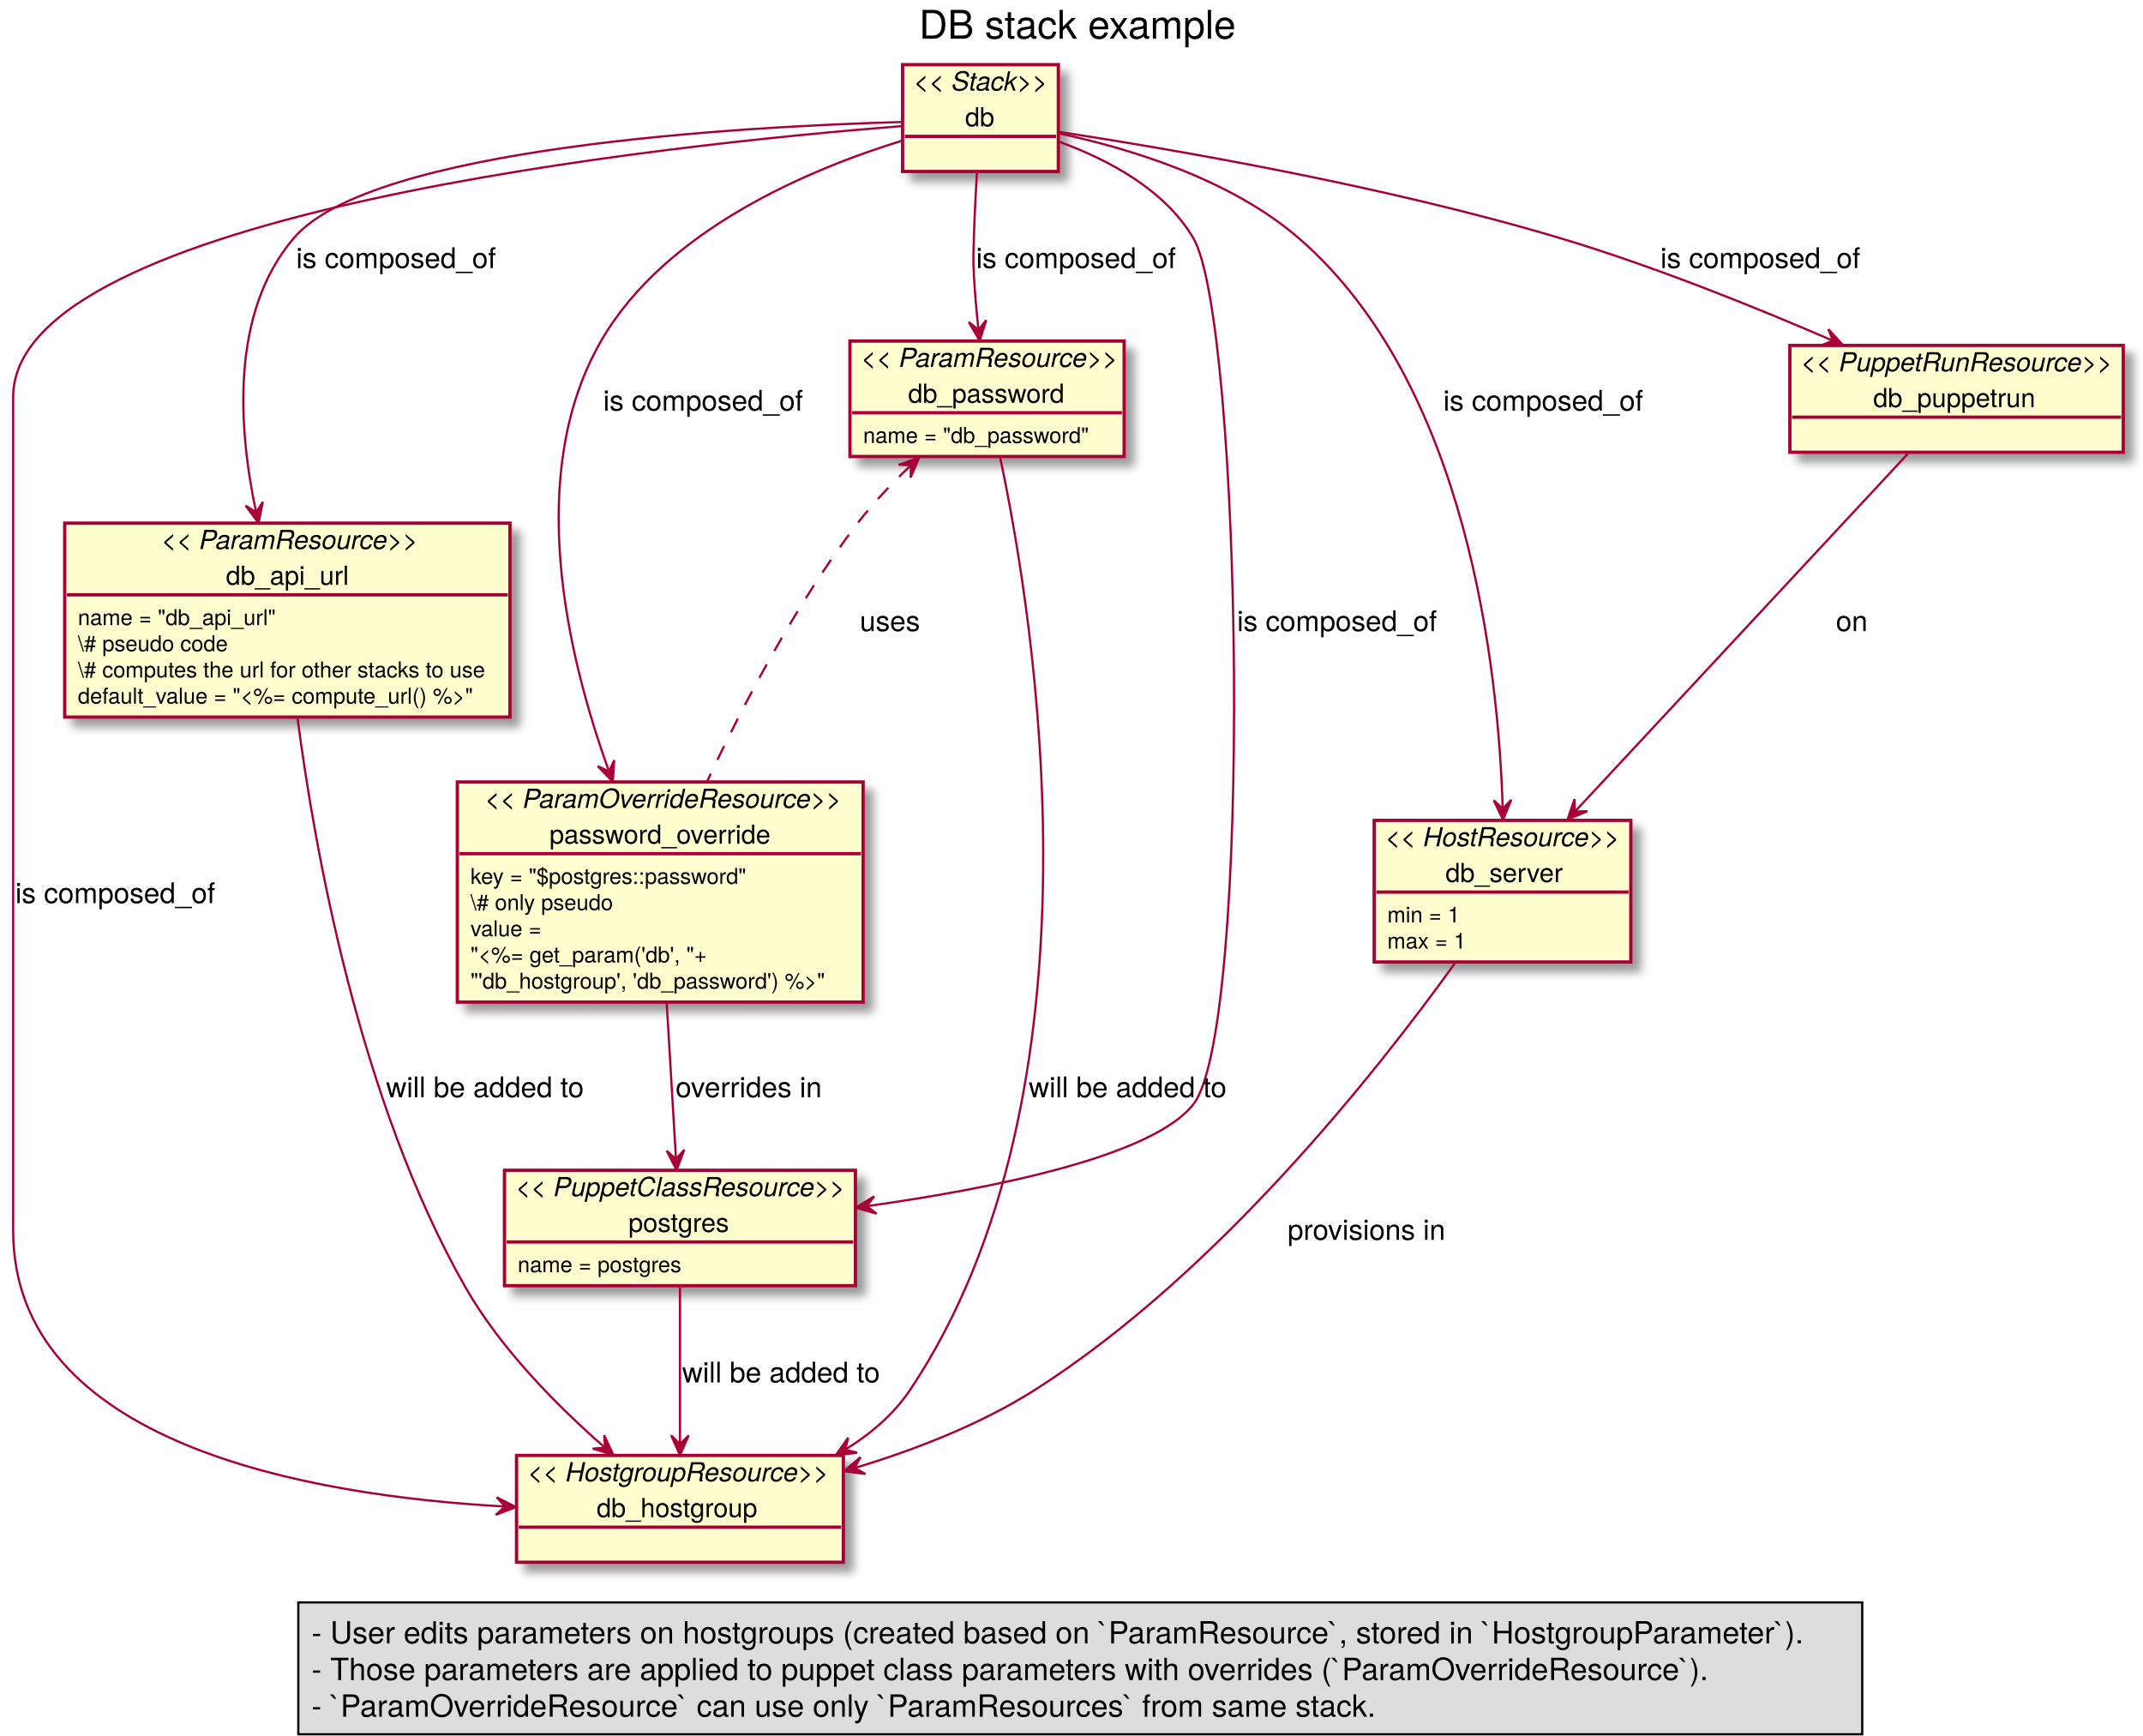
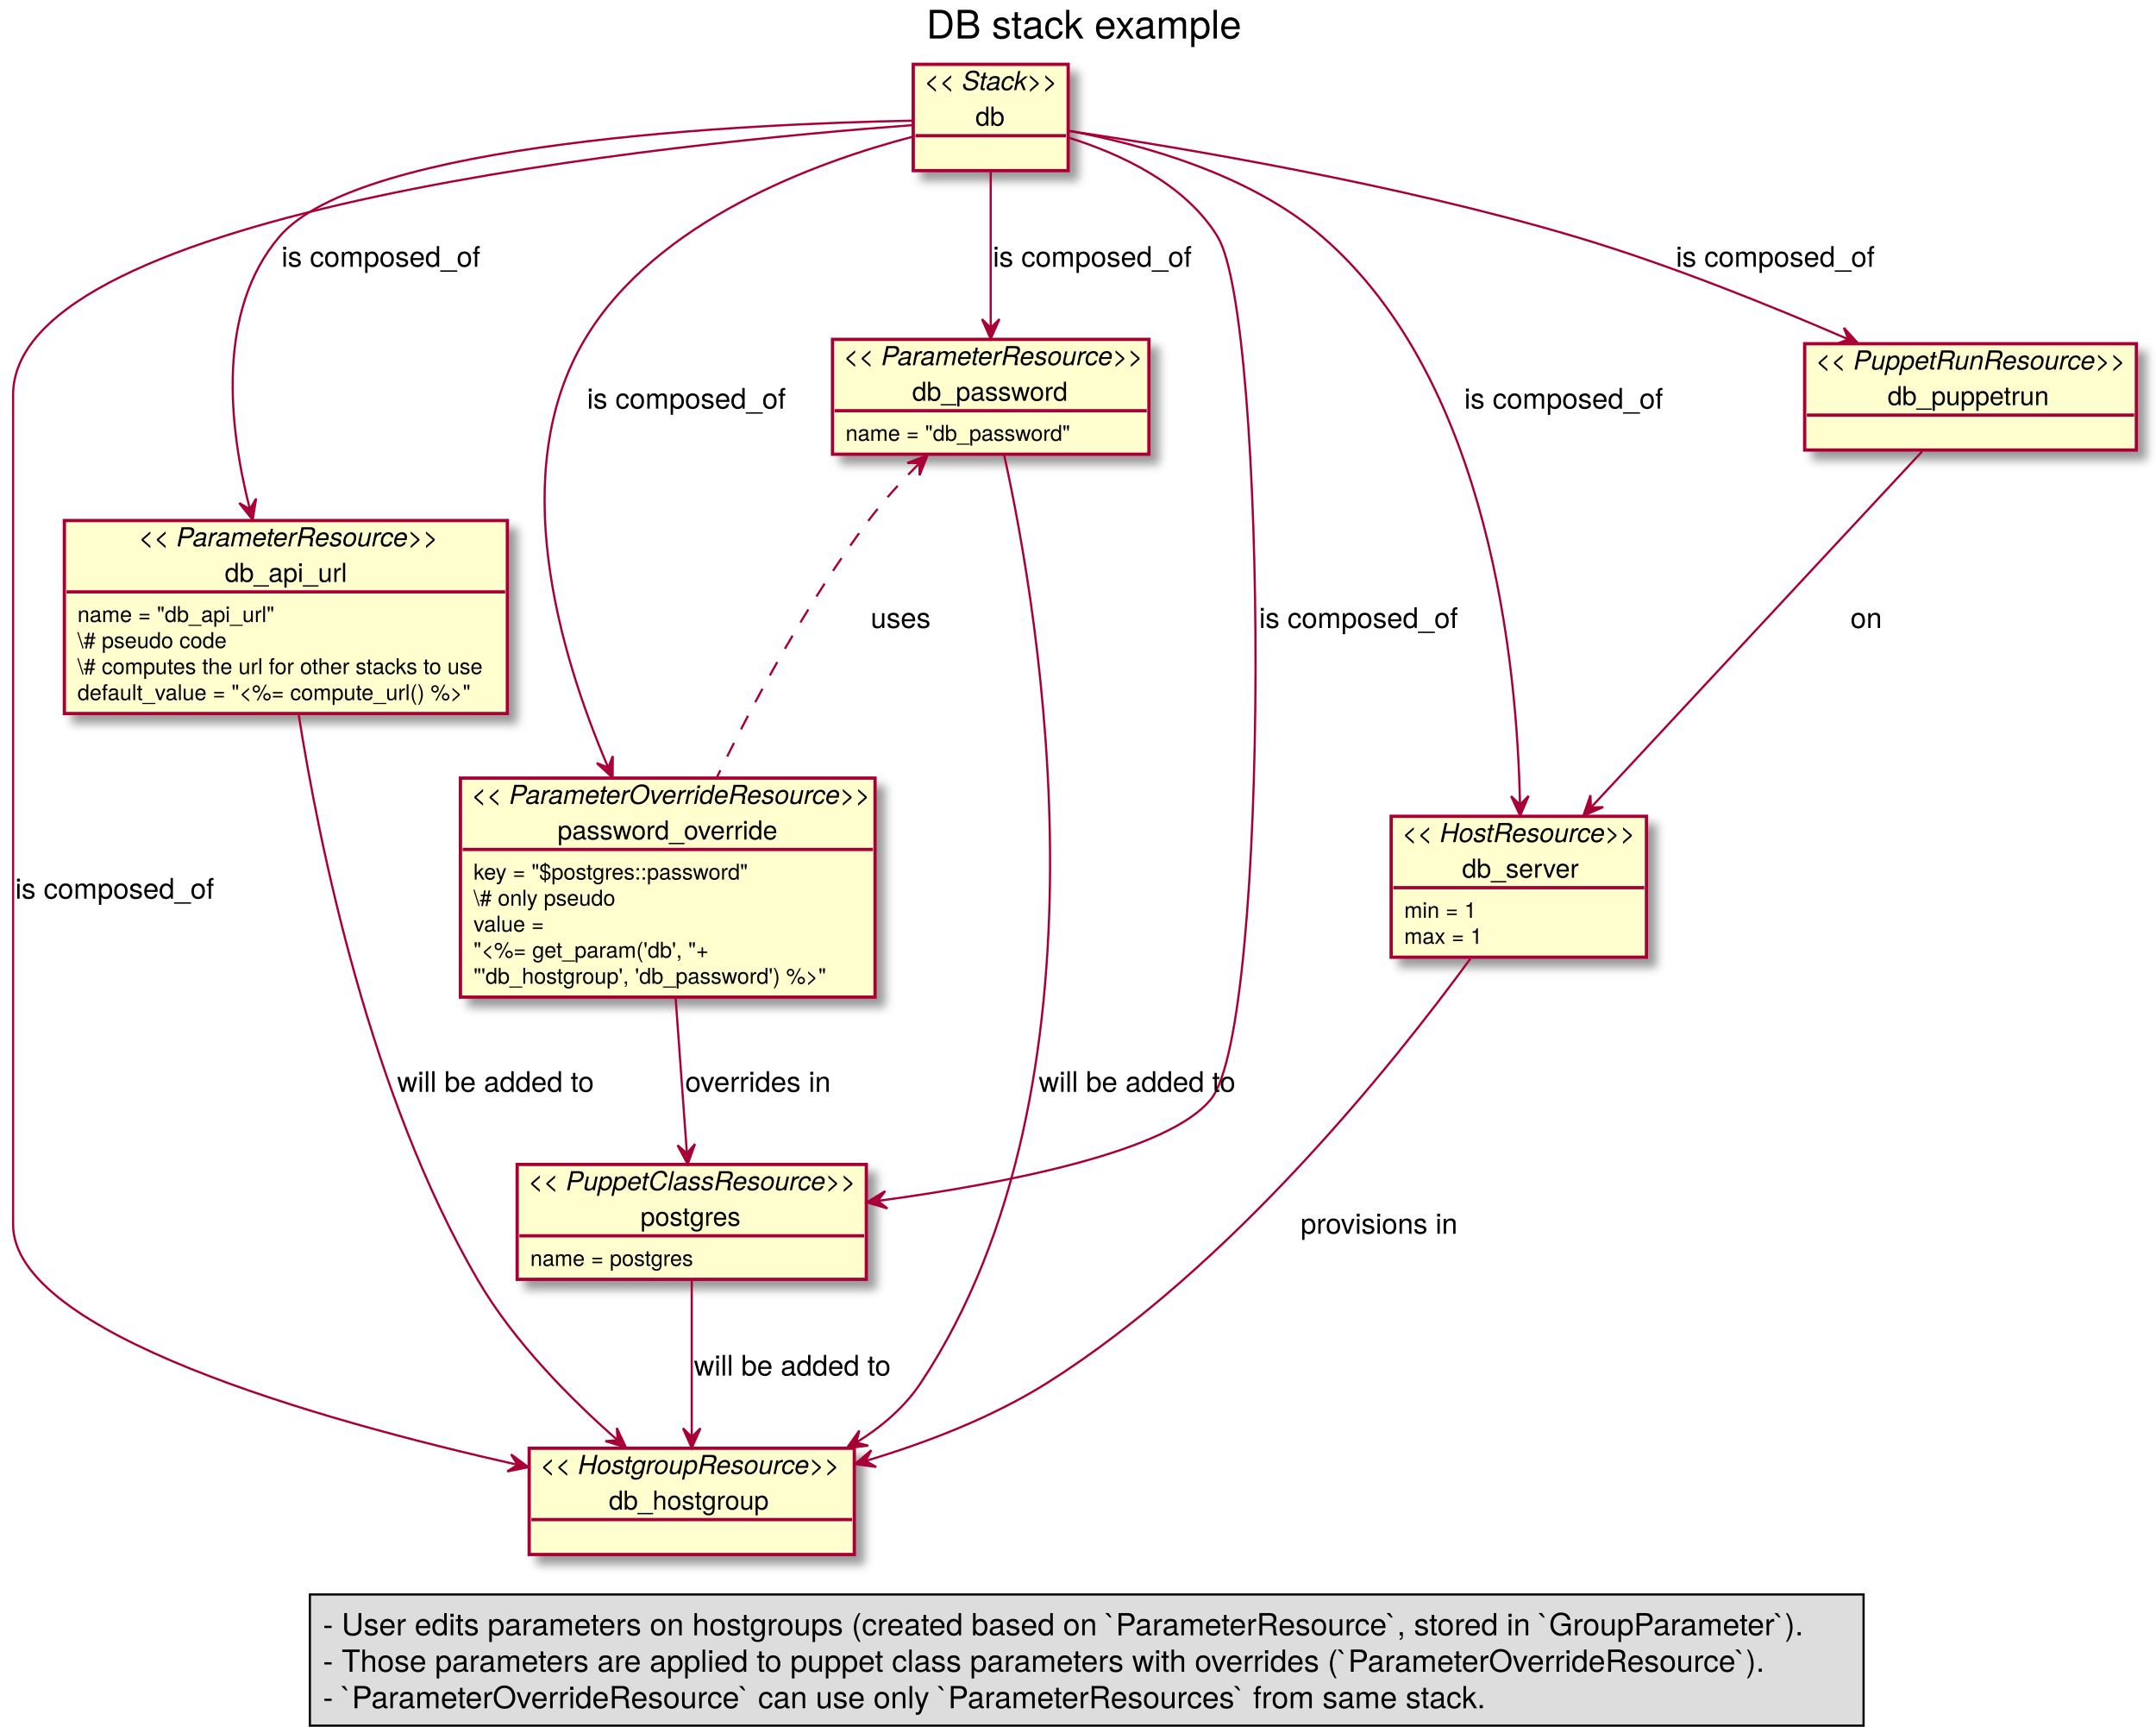
- <svg xmlns="http://www.w3.org/2000/svg" height="791pt" style="width:977px;height:791px;" version="1.1" viewBox="0 0 977 791" width="977pt">
+ <svg xmlns="http://www.w3.org/2000/svg" height="791pt" style="width:988px;height:791px;" version="1.1" viewBox="0 0 988 791" width="988pt">
  <defs>
    <filter height="300%" id="f1" width="300%" x="-1" y="-1">
      <feGaussianBlur result="blurOut" stdDeviation="2.0" />
      <feColorMatrix in="blurOut" result="blurOut2" type="matrix" values="0 0 0 0 0 0 0 0 0 0 0 0 0 0 0 0 0 0 .4 0" />
      <feOffset dx="4.0" dy="4.0" in="blurOut2" result="blurOut3" />
      <feBlend in="SourceGraphic" in2="blurOut3" mode="normal" />
    </filter>
  </defs>
  <g>
-     <text fill="#000000" font-family="Helvetica Neue" font-size="18" lengthAdjust="spacingAndGlyphs" textLength="148" x="419" y="17.64">DB stack example</text>
-     <rect fill="#FEFECE" filter="url(#f1)" height="48.692" style="stroke: #A80036; stroke-width: 1.5;" width="71" x="411.5" y="29.474" />
-     <text fill="#000000" font-family="Helvetica Neue" font-size="12" font-style="italic" lengthAdjust="spacingAndGlyphs" textLength="61" x="416.5" y="41.294">&lt;&lt; Stack&gt;&gt;</text>
-     <text fill="#000000" font-family="Helvetica Neue" font-size="12" lengthAdjust="spacingAndGlyphs" textLength="14" x="440" y="57.61">db</text>
-     <line style="stroke: #A80036; stroke-width: 1.5;" x1="412.5" x2="481.5" y1="62.166" y2="62.166" />
-     <rect fill="#FEFECE" filter="url(#f1)" height="48.692" style="stroke: #A80036; stroke-width: 1.5;" width="149" x="235.5" y="663.474" />
-     <text fill="#000000" font-family="Helvetica Neue" font-size="12" font-style="italic" lengthAdjust="spacingAndGlyphs" textLength="139" x="240.5" y="675.294">&lt;&lt; HostgroupResource&gt;&gt;</text>
-     <text fill="#000000" font-family="Helvetica Neue" font-size="12" lengthAdjust="spacingAndGlyphs" textLength="76" x="272" y="691.61">db_hostgroup</text>
-     <line style="stroke: #A80036; stroke-width: 1.5;" x1="236.5" x2="383.5" y1="696.166" y2="696.166" />
+     <text fill="#000000" font-family="Helvetica Neue" font-size="18" lengthAdjust="spacingAndGlyphs" textLength="148" x="424.5" y="17.64">DB stack example</text>
+     <rect fill="#FEFECE" filter="url(#f1)" height="48.692" style="stroke: #A80036; stroke-width: 1.5;" width="71" x="418.5" y="29.474" />
+     <text fill="#000000" font-family="Helvetica Neue" font-size="12" font-style="italic" lengthAdjust="spacingAndGlyphs" textLength="61" x="423.5" y="41.294">&lt;&lt; Stack&gt;&gt;</text>
+     <text fill="#000000" font-family="Helvetica Neue" font-size="12" lengthAdjust="spacingAndGlyphs" textLength="14" x="447" y="57.61">db</text>
+     <line style="stroke: #A80036; stroke-width: 1.5;" x1="419.5" x2="488.5" y1="62.166" y2="62.166" />
+     <rect fill="#FEFECE" filter="url(#f1)" height="48.692" style="stroke: #A80036; stroke-width: 1.5;" width="149" x="242.5" y="663.474" />
+     <text fill="#000000" font-family="Helvetica Neue" font-size="12" font-style="italic" lengthAdjust="spacingAndGlyphs" textLength="139" x="247.5" y="675.294">&lt;&lt; HostgroupResource&gt;&gt;</text>
+     <text fill="#000000" font-family="Helvetica Neue" font-size="12" lengthAdjust="spacingAndGlyphs" textLength="76" x="279" y="691.61">db_hostgroup</text>
+     <line style="stroke: #A80036; stroke-width: 1.5;" x1="243.5" x2="390.5" y1="696.166" y2="696.166" />
    <rect fill="#FEFECE" filter="url(#f1)" height="88.412" style="stroke: #A80036; stroke-width: 1.5;" width="203" x="29.5" y="238.474" />
-     <text fill="#000000" font-family="Helvetica Neue" font-size="12" font-style="italic" lengthAdjust="spacingAndGlyphs" textLength="115" x="73.5" y="250.294">&lt;&lt; ParamResource&gt;&gt;</text>
+     <text fill="#000000" font-family="Helvetica Neue" font-size="12" font-style="italic" lengthAdjust="spacingAndGlyphs" textLength="135" x="63.5" y="250.294">&lt;&lt; ParameterResource&gt;&gt;</text>
    <text fill="#000000" font-family="Helvetica Neue" font-size="12" lengthAdjust="spacingAndGlyphs" textLength="56" x="103" y="266.61">db_api_url</text>
    <line style="stroke: #A80036; stroke-width: 1.5;" x1="30.5" x2="231.5" y1="271.166" y2="271.166" />
    <text fill="#000000" font-family="Helvetica Neue" font-size="10" lengthAdjust="spacingAndGlyphs" textLength="91" x="35.5" y="284.966">name = "db_api_url"</text>
    <text fill="#000000" font-family="Helvetica Neue" font-size="10" lengthAdjust="spacingAndGlyphs" textLength="71" x="35.5" y="296.896">\# pseudo code</text>
    <text fill="#000000" font-family="Helvetica Neue" font-size="10" lengthAdjust="spacingAndGlyphs" textLength="191" x="35.5" y="308.826">\# computes the url for other stacks to use</text>
    <text fill="#000000" font-family="Helvetica Neue" font-size="10" lengthAdjust="spacingAndGlyphs" textLength="184" x="35.5" y="320.756">default_value = "&lt;%= compute_url() %&gt;"</text>
-     <rect fill="#FEFECE" filter="url(#f1)" height="52.622" style="stroke: #A80036; stroke-width: 1.5;" width="125" x="387.5" y="155.474" />
-     <text fill="#000000" font-family="Helvetica Neue" font-size="12" font-style="italic" lengthAdjust="spacingAndGlyphs" textLength="115" x="392.5" y="167.294">&lt;&lt; ParamResource&gt;&gt;</text>
-     <text fill="#000000" font-family="Helvetica Neue" font-size="12" lengthAdjust="spacingAndGlyphs" textLength="72" x="414" y="183.61">db_password</text>
-     <line style="stroke: #A80036; stroke-width: 1.5;" x1="388.5" x2="511.5" y1="188.166" y2="188.166" />
-     <text fill="#000000" font-family="Helvetica Neue" font-size="10" lengthAdjust="spacingAndGlyphs" textLength="106" x="393.5" y="201.966">name = "db_password"</text>
-     <rect fill="#FEFECE" filter="url(#f1)" height="64.552" style="stroke: #A80036; stroke-width: 1.5;" width="117" x="626.5" y="373.974" />
-     <text fill="#000000" font-family="Helvetica Neue" font-size="12" font-style="italic" lengthAdjust="spacingAndGlyphs" textLength="107" x="631.5" y="385.794">&lt;&lt; HostResource&gt;&gt;</text>
-     <text fill="#000000" font-family="Helvetica Neue" font-size="12" lengthAdjust="spacingAndGlyphs" textLength="52" x="659" y="402.11">db_server</text>
-     <line style="stroke: #A80036; stroke-width: 1.5;" x1="627.5" x2="742.5" y1="406.666" y2="406.666" />
-     <text fill="#000000" font-family="Helvetica Neue" font-size="10" lengthAdjust="spacingAndGlyphs" textLength="35" x="632.5" y="420.466">min = 1</text>
-     <text fill="#000000" font-family="Helvetica Neue" font-size="10" lengthAdjust="spacingAndGlyphs" textLength="37" x="632.5" y="432.396">max = 1</text>
-     <rect fill="#FEFECE" filter="url(#f1)" height="52.622" style="stroke: #A80036; stroke-width: 1.5;" width="160" x="230" y="533.474" />
-     <text fill="#000000" font-family="Helvetica Neue" font-size="12" font-style="italic" lengthAdjust="spacingAndGlyphs" textLength="150" x="235" y="545.294">&lt;&lt; PuppetClassResource&gt;&gt;</text>
-     <text fill="#000000" font-family="Helvetica Neue" font-size="12" lengthAdjust="spacingAndGlyphs" textLength="47" x="286.5" y="561.61">postgres</text>
-     <line style="stroke: #A80036; stroke-width: 1.5;" x1="231" x2="389" y1="566.166" y2="566.166" />
-     <text fill="#000000" font-family="Helvetica Neue" font-size="10" lengthAdjust="spacingAndGlyphs" textLength="76" x="236" y="579.966">name = postgres</text>
-     <rect fill="#FEFECE" filter="url(#f1)" height="100.342" style="stroke: #A80036; stroke-width: 1.5;" width="185" x="208.5" y="356.474" />
-     <text fill="#000000" font-family="Helvetica Neue" font-size="12" font-style="italic" lengthAdjust="spacingAndGlyphs" textLength="160" x="221" y="368.294">&lt;&lt; ParamOverrideResource&gt;&gt;</text>
-     <text fill="#000000" font-family="Helvetica Neue" font-size="12" lengthAdjust="spacingAndGlyphs" textLength="101" x="250.5" y="384.61">password_override</text>
-     <line style="stroke: #A80036; stroke-width: 1.5;" x1="209.5" x2="392.5" y1="389.166" y2="389.166" />
-     <text fill="#000000" font-family="Helvetica Neue" font-size="10" lengthAdjust="spacingAndGlyphs" textLength="130" x="214.5" y="402.966">key = "$postgres::password"</text>
-     <text fill="#000000" font-family="Helvetica Neue" font-size="10" lengthAdjust="spacingAndGlyphs" textLength="68" x="214.5" y="414.896">\# only pseudo</text>
-     <text fill="#000000" font-family="Helvetica Neue" font-size="10" lengthAdjust="spacingAndGlyphs" textLength="32" x="214.5" y="426.826">value =</text>
-     <text fill="#000000" font-family="Helvetica Neue" font-size="10" lengthAdjust="spacingAndGlyphs" textLength="113" x="214.5" y="438.756">"&lt;%= get_param('db', "+</text>
-     <text fill="#000000" font-family="Helvetica Neue" font-size="10" lengthAdjust="spacingAndGlyphs" textLength="173" x="214.5" y="450.686">"'db_hostgroup', 'db_password') %&gt;"</text>
-     <rect fill="#FEFECE" filter="url(#f1)" height="48.692" style="stroke: #A80036; stroke-width: 1.5;" width="152" x="816" y="157.474" />
-     <text fill="#000000" font-family="Helvetica Neue" font-size="12" font-style="italic" lengthAdjust="spacingAndGlyphs" textLength="142" x="821" y="169.294">&lt;&lt; PuppetRunResource&gt;&gt;</text>
-     <text fill="#000000" font-family="Helvetica Neue" font-size="12" lengthAdjust="spacingAndGlyphs" textLength="76" x="854" y="185.61">db_puppetrun</text>
-     <line style="stroke: #A80036; stroke-width: 1.5;" x1="817" x2="967" y1="190.166" y2="190.166" />
-     <path d="M411.285,57.468 C306.298,65.771 6,96.869 6,180.974 C6,180.974 6,180.974 6,560.974 C6,658.118 140.113,681.802 230.184,686.754 " fill="none" style="stroke: #A80036; stroke-width: 1.0;" />
-     <polygon fill="#A80036" points="235.244,687.016,226.463,682.556,230.251,686.757,226.049,690.545,235.244,687.016" style="stroke: #A80036; stroke-width: 1.0;" />
+     <rect fill="#FEFECE" filter="url(#f1)" height="52.622" style="stroke: #A80036; stroke-width: 1.5;" width="145" x="381.5" y="155.474" />
+     <text fill="#000000" font-family="Helvetica Neue" font-size="12" font-style="italic" lengthAdjust="spacingAndGlyphs" textLength="135" x="386.5" y="167.294">&lt;&lt; ParameterResource&gt;&gt;</text>
+     <text fill="#000000" font-family="Helvetica Neue" font-size="12" lengthAdjust="spacingAndGlyphs" textLength="72" x="418" y="183.61">db_password</text>
+     <line style="stroke: #A80036; stroke-width: 1.5;" x1="382.5" x2="525.5" y1="188.166" y2="188.166" />
+     <text fill="#000000" font-family="Helvetica Neue" font-size="10" lengthAdjust="spacingAndGlyphs" textLength="106" x="387.5" y="201.966">name = "db_password"</text>
+     <rect fill="#FEFECE" filter="url(#f1)" height="64.552" style="stroke: #A80036; stroke-width: 1.5;" width="117" x="637.5" y="373.974" />
+     <text fill="#000000" font-family="Helvetica Neue" font-size="12" font-style="italic" lengthAdjust="spacingAndGlyphs" textLength="107" x="642.5" y="385.794">&lt;&lt; HostResource&gt;&gt;</text>
+     <text fill="#000000" font-family="Helvetica Neue" font-size="12" lengthAdjust="spacingAndGlyphs" textLength="52" x="670" y="402.11">db_server</text>
+     <line style="stroke: #A80036; stroke-width: 1.5;" x1="638.5" x2="753.5" y1="406.666" y2="406.666" />
+     <text fill="#000000" font-family="Helvetica Neue" font-size="10" lengthAdjust="spacingAndGlyphs" textLength="35" x="643.5" y="420.466">min = 1</text>
+     <text fill="#000000" font-family="Helvetica Neue" font-size="10" lengthAdjust="spacingAndGlyphs" textLength="37" x="643.5" y="432.396">max = 1</text>
+     <rect fill="#FEFECE" filter="url(#f1)" height="52.622" style="stroke: #A80036; stroke-width: 1.5;" width="160" x="237" y="533.474" />
+     <text fill="#000000" font-family="Helvetica Neue" font-size="12" font-style="italic" lengthAdjust="spacingAndGlyphs" textLength="150" x="242" y="545.294">&lt;&lt; PuppetClassResource&gt;&gt;</text>
+     <text fill="#000000" font-family="Helvetica Neue" font-size="12" lengthAdjust="spacingAndGlyphs" textLength="47" x="293.5" y="561.61">postgres</text>
+     <line style="stroke: #A80036; stroke-width: 1.5;" x1="238" x2="396" y1="566.166" y2="566.166" />
+     <text fill="#000000" font-family="Helvetica Neue" font-size="10" lengthAdjust="spacingAndGlyphs" textLength="76" x="243" y="579.966">name = postgres</text>
+     <rect fill="#FEFECE" filter="url(#f1)" height="100.342" style="stroke: #A80036; stroke-width: 1.5;" width="190" x="211" y="356.474" />
+     <text fill="#000000" font-family="Helvetica Neue" font-size="12" font-style="italic" lengthAdjust="spacingAndGlyphs" textLength="180" x="216" y="368.294">&lt;&lt; ParameterOverrideResource&gt;&gt;</text>
+     <text fill="#000000" font-family="Helvetica Neue" font-size="12" lengthAdjust="spacingAndGlyphs" textLength="101" x="255.5" y="384.61">password_override</text>
+     <line style="stroke: #A80036; stroke-width: 1.5;" x1="212" x2="400" y1="389.166" y2="389.166" />
+     <text fill="#000000" font-family="Helvetica Neue" font-size="10" lengthAdjust="spacingAndGlyphs" textLength="130" x="217" y="402.966">key = "$postgres::password"</text>
+     <text fill="#000000" font-family="Helvetica Neue" font-size="10" lengthAdjust="spacingAndGlyphs" textLength="68" x="217" y="414.896">\# only pseudo</text>
+     <text fill="#000000" font-family="Helvetica Neue" font-size="10" lengthAdjust="spacingAndGlyphs" textLength="32" x="217" y="426.826">value =</text>
+     <text fill="#000000" font-family="Helvetica Neue" font-size="10" lengthAdjust="spacingAndGlyphs" textLength="113" x="217" y="438.756">"&lt;%= get_param('db', "+</text>
+     <text fill="#000000" font-family="Helvetica Neue" font-size="10" lengthAdjust="spacingAndGlyphs" textLength="173" x="217" y="450.686">"'db_hostgroup', 'db_password') %&gt;"</text>
+     <rect fill="#FEFECE" filter="url(#f1)" height="48.692" style="stroke: #A80036; stroke-width: 1.5;" width="152" x="827" y="157.474" />
+     <text fill="#000000" font-family="Helvetica Neue" font-size="12" font-style="italic" lengthAdjust="spacingAndGlyphs" textLength="142" x="832" y="169.294">&lt;&lt; PuppetRunResource&gt;&gt;</text>
+     <text fill="#000000" font-family="Helvetica Neue" font-size="12" lengthAdjust="spacingAndGlyphs" textLength="76" x="865" y="185.61">db_puppetrun</text>
+     <line style="stroke: #A80036; stroke-width: 1.5;" x1="828" x2="978" y1="190.166" y2="190.166" />
+     <path d="M418.472,57.299 C312.51,65.196 6,95.432 6,180.974 C6,180.974 6,180.974 6,560.974 C6,610.837 145.066,650.356 237.212,671.067 " fill="none" style="stroke: #A80036; stroke-width: 1.0;" />
+     <polygon fill="#A80036" points="242.112,672.161,234.199,666.297,237.232,671.072,232.457,674.106,242.112,672.161" style="stroke: #A80036; stroke-width: 1.0;" />
    <text fill="#000000" font-family="Helvetica Neue" font-size="13" lengthAdjust="spacingAndGlyphs" textLength="94" x="7" y="411.714">is composed_of</text>
-     <path d="M445.386,78.665 C444.827,87.955 444.274,98.71 444,108.474 C443.788,116.027 443.593,117.929 444,125.474 C444.428,133.416 445.198,141.969 446.047,149.925 " fill="none" style="stroke: #A80036; stroke-width: 1.0;" />
-     <polygon fill="#A80036" points="446.644,155.323,449.63,145.938,446.094,150.353,441.678,146.818,446.644,155.323" style="stroke: #A80036; stroke-width: 1.0;" />
-     <text fill="#000000" font-family="Helvetica Neue" font-size="13" lengthAdjust="spacingAndGlyphs" textLength="94" x="445" y="122.214">is composed_of</text>
-     <path d="M411.274,55.599 C336.924,57.73 169.506,67.117 134,108.474 C104.974,142.283 108.579,194.998 116.745,233.357 " fill="none" style="stroke: #A80036; stroke-width: 1.0;" />
-     <polygon fill="#A80036" points="117.87,238.434,119.829,228.782,116.788,233.552,112.018,230.512,117.87,238.434" style="stroke: #A80036; stroke-width: 1.0;" />
-     <text fill="#000000" font-family="Helvetica Neue" font-size="13" lengthAdjust="spacingAndGlyphs" textLength="94" x="135" y="122.214">is composed_of</text>
-     <path d="M482.508,60.759 C514.304,67.505 560.62,81.383 592,108.474 C669.173,175.101 683.106,304.869 685.098,368.497 " fill="none" style="stroke: #A80036; stroke-width: 1.0;" />
-     <polygon fill="#A80036" points="685.239,373.704,688.996,364.6,685.105,368.706,680.999,364.815,685.239,373.704" style="stroke: #A80036; stroke-width: 1.0;" />
-     <text fill="#000000" font-family="Helvetica Neue" font-size="13" lengthAdjust="spacingAndGlyphs" textLength="94" x="658" y="187.214">is composed_of</text>
-     <path d="M482.678,64.548 C504.546,72.462 530.799,86.117 544,108.474 C566.315,146.266 571.219,469.045 544,503.474 C525.463,526.922 454.464,541.502 395.485,549.799 " fill="none" style="stroke: #A80036; stroke-width: 1.0;" />
-     <polygon fill="#A80036" points="390.18,550.533,399.643,553.264,395.133,549.849,398.548,545.339,390.18,550.533" style="stroke: #A80036; stroke-width: 1.0;" />
-     <text fill="#000000" font-family="Helvetica Neue" font-size="13" lengthAdjust="spacingAndGlyphs" textLength="94" x="564" y="287.714">is composed_of</text>
-     <path d="M411.153,64.165 C369.689,76.933 303.37,104.447 274,155.474 C239.226,215.89 258.338,298.204 277.642,351.592 " fill="none" style="stroke: #A80036; stroke-width: 1.0;" />
-     <polygon fill="#A80036" points="279.389,356.345,280.037,346.517,277.663,351.652,272.529,349.279,279.389,356.345" style="stroke: #A80036; stroke-width: 1.0;" />
-     <text fill="#000000" font-family="Helvetica Neue" font-size="13" lengthAdjust="spacingAndGlyphs" textLength="94" x="275" y="187.214">is composed_of</text>
-     <path d="M482.516,60.076 C533.682,67.896 630.797,84.5 711,108.474 C753.679,121.231 800.306,140.03 835.546,155.288 " fill="none" style="stroke: #A80036; stroke-width: 1.0;" />
-     <polygon fill="#A80036" points="840.223,157.321,833.566,150.063,835.638,155.326,830.374,157.399,840.223,157.321" style="stroke: #A80036; stroke-width: 1.0;" />
-     <text fill="#000000" font-family="Helvetica Neue" font-size="13" lengthAdjust="spacingAndGlyphs" textLength="94" x="757" y="122.214">is composed_of</text>
-     <path d="M310,586.776 C310,607.572 310,636.793 310,658.315 " fill="none" style="stroke: #A80036; stroke-width: 1.0;" />
-     <polygon fill="#A80036" points="310,663.334,314,654.334,310,658.334,306,654.334,310,663.334" style="stroke: #A80036; stroke-width: 1.0;" />
-     <text fill="#000000" font-family="Helvetica Neue" font-size="13" lengthAdjust="spacingAndGlyphs" textLength="95" x="311" y="630.214">will be added to</text>
-     <path d="M135.533,326.481 C143.474,387.685 163.89,501.863 212,586.474 C228.216,614.993 254.478,641.31 275.735,659.853 " fill="none" style="stroke: #A80036; stroke-width: 1.0;" />
-     <polygon fill="#A80036" points="279.642,663.224,275.442,654.316,275.857,659.958,270.215,660.373,279.642,663.224" style="stroke: #A80036; stroke-width: 1.0;" />
-     <text fill="#000000" font-family="Helvetica Neue" font-size="13" lengthAdjust="spacingAndGlyphs" textLength="95" x="176" y="500.214">will be added to</text>
-     <path d="M455.986,208.635 C471.585,282.11 506.238,496.778 415,633.474 C407.514,644.689 396.924,653.676 385.323,660.837 " fill="none" style="stroke: #A80036; stroke-width: 1.0;" />
-     <polygon fill="#A80036" points="381.007,663.394,390.789,662.248,385.309,660.846,386.711,655.366,381.007,663.394" style="stroke: #A80036; stroke-width: 1.0;" />
-     <text fill="#000000" font-family="Helvetica Neue" font-size="13" lengthAdjust="spacingAndGlyphs" textLength="95" x="469" y="500.214">will be added to</text>
-     <path d="M663.221,439.197 C628.309,487.765 555.227,580.481 472,633.474 C447.186,649.274 417.242,660.867 389.884,669.139 " fill="none" style="stroke: #A80036; stroke-width: 1.0;" />
-     <polygon fill="#A80036" points="384.808,670.645,394.574,671.918,389.601,669.222,392.298,664.249,384.808,670.645" style="stroke: #A80036; stroke-width: 1.0;" />
-     <text fill="#000000" font-family="Helvetica Neue" font-size="13" lengthAdjust="spacingAndGlyphs" textLength="74" x="587" y="565.214">provisions in</text>
-     <path d="M303.922,456.662 C305.323,480.238 306.957,507.745 308.178,528.297 " fill="none" style="stroke: #A80036; stroke-width: 1.0;" />
-     <polygon fill="#A80036" points="308.479,533.365,311.937,524.143,308.182,528.374,303.951,524.619,308.479,533.365" style="stroke: #A80036; stroke-width: 1.0;" />
-     <text fill="#000000" font-family="Helvetica Neue" font-size="13" lengthAdjust="spacingAndGlyphs" textLength="68" x="308" y="500.214">overrides in</text>
-     <path d="M869.847,206.785 C833.428,245.931 760.708,324.097 718.141,369.852 " fill="none" style="stroke: #A80036; stroke-width: 1.0;" />
-     <polygon fill="#A80036" points="714.624,373.632,723.683,369.766,718.029,369.971,717.825,364.318,714.624,373.632" style="stroke: #A80036; stroke-width: 1.0;" />
-     <text fill="#000000" font-family="Helvetica Neue" font-size="13" lengthAdjust="spacingAndGlyphs" textLength="14" x="837" y="287.714">on</text>
-     <path d="M414.909,212.471 C406.529,220.428 397.995,229.37 391,238.474 C362.907,275.037 338.624,321.555 322.386,356.204 " fill="none" style="stroke: #A80036; stroke-width: 1.0; stroke-dasharray: 7.0,7.0;" />
-     <polygon fill="#A80036" points="419.003,208.647,409.695,211.867,415.349,212.06,415.156,217.713,419.003,208.647" style="stroke: #A80036; stroke-width: 1.0;" />
-     <text fill="#000000" font-family="Helvetica Neue" font-size="13" lengthAdjust="spacingAndGlyphs" textLength="28" x="392" y="287.714">uses</text>
-     <polygon fill="#DDDDDD" points="136,730.474,136,790.58,849,790.58,849,730.474,136,730.474" style="stroke: #000000; stroke-width: 1.0;" />
-     <text fill="#000000" font-family="Helvetica Neue" font-size="14" lengthAdjust="spacingAndGlyphs" textLength="701" x="142" y="749.194">-   User edits parameters on hostgroups (created based on `ParamResource`, stored in `HostgroupParameter`).</text>
-     <text fill="#000000" font-family="Helvetica Neue" font-size="14" lengthAdjust="spacingAndGlyphs" textLength="660" x="142" y="765.896">-   Those parameters are applied to puppet class parameters with overrides (`ParamOverrideResource`).</text>
-     <text fill="#000000" font-family="Helvetica Neue" font-size="14" lengthAdjust="spacingAndGlyphs" textLength="502" x="142" y="782.598">-   `ParamOverrideResource` can use only `ParamResources` from same stack.</text>
+     <path d="M454,78.674 C454,98.869 454,128.034 454,150.061 " fill="none" style="stroke: #A80036; stroke-width: 1.0;" />
+     <polygon fill="#A80036" points="454,155.212,458,146.212,454,150.212,450,146.212,454,155.212" style="stroke: #A80036; stroke-width: 1.0;" />
+     <text fill="#000000" font-family="Helvetica Neue" font-size="13" lengthAdjust="spacingAndGlyphs" textLength="94" x="455" y="122.214">is composed_of</text>
+     <path d="M418.495,55.275 C341.884,56.755 164.988,64.922 128,108.474 C99.248,142.329 104.71,194.789 114.455,233.068 " fill="none" style="stroke: #A80036; stroke-width: 1.0;" />
+     <polygon fill="#A80036" points="115.791,238.135,117.363,228.412,114.516,233.3,109.628,230.453,115.791,238.135" style="stroke: #A80036; stroke-width: 1.0;" />
+     <text fill="#000000" font-family="Helvetica Neue" font-size="13" lengthAdjust="spacingAndGlyphs" textLength="94" x="129" y="122.214">is composed_of</text>
+     <path d="M489.717,59.889 C523.149,66.115 572.796,79.723 606,108.474 C682.857,175.023 695.31,304.828 696.546,368.481 " fill="none" style="stroke: #A80036; stroke-width: 1.0;" />
+     <polygon fill="#A80036" points="696.624,373.69,700.487,364.63,696.548,368.691,692.488,364.752,696.624,373.69" style="stroke: #A80036; stroke-width: 1.0;" />
+     <text fill="#000000" font-family="Helvetica Neue" font-size="13" lengthAdjust="spacingAndGlyphs" textLength="94" x="671" y="187.214">is composed_of</text>
+     <path d="M489.589,63.026 C513.479,70.482 543.194,84.208 558,108.474 C580.86,145.941 582.421,469.204 555,503.474 C535.857,527.399 462.55,541.995 402.294,550.171 " fill="none" style="stroke: #A80036; stroke-width: 1.0;" />
+     <polygon fill="#A80036" points="397.245,550.846,406.696,553.617,402.201,550.183,405.635,545.688,397.245,550.846" style="stroke: #A80036; stroke-width: 1.0;" />
+     <text fill="#000000" font-family="Helvetica Neue" font-size="13" lengthAdjust="spacingAndGlyphs" textLength="94" x="577" y="287.714">is composed_of</text>
+     <path d="M418.278,62.618 C374.031,74.214 300.522,100.937 268,155.474 C232.096,215.684 255.767,298.048 278.662,351.504 " fill="none" style="stroke: #A80036; stroke-width: 1.0;" />
+     <polygon fill="#A80036" points="280.731,356.263,280.81,346.414,278.737,351.678,273.474,349.605,280.731,356.263" style="stroke: #A80036; stroke-width: 1.0;" />
+     <text fill="#000000" font-family="Helvetica Neue" font-size="13" lengthAdjust="spacingAndGlyphs" textLength="94" x="269" y="187.214">is composed_of</text>
+     <path d="M489.624,59.949 C541.451,67.665 640.367,84.202 722,108.474 C764.853,121.216 811.664,140.106 846.943,155.411 " fill="none" style="stroke: #A80036; stroke-width: 1.0;" />
+     <polygon fill="#A80036" points="851.624,157.449,844.971,150.187,847.04,155.452,841.775,157.522,851.624,157.449" style="stroke: #A80036; stroke-width: 1.0;" />
+     <text fill="#000000" font-family="Helvetica Neue" font-size="13" lengthAdjust="spacingAndGlyphs" textLength="94" x="768" y="122.214">is composed_of</text>
+     <path d="M317,586.776 C317,607.572 317,636.793 317,658.315 " fill="none" style="stroke: #A80036; stroke-width: 1.0;" />
+     <polygon fill="#A80036" points="317,663.334,321,654.334,317,658.334,313,654.334,317,663.334" style="stroke: #A80036; stroke-width: 1.0;" />
+     <text fill="#000000" font-family="Helvetica Neue" font-size="13" lengthAdjust="spacingAndGlyphs" textLength="95" x="318" y="630.214">will be added to</text>
+     <path d="M136.734,326.485 C146.338,387.695 169.693,501.88 219,586.474 C235.521,614.818 261.766,641.143 282.94,659.735 " fill="none" style="stroke: #A80036; stroke-width: 1.0;" />
+     <polygon fill="#A80036" points="286.832,663.115,282.662,654.193,283.058,659.836,277.415,660.231,286.832,663.115" style="stroke: #A80036; stroke-width: 1.0;" />
+     <text fill="#000000" font-family="Helvetica Neue" font-size="13" lengthAdjust="spacingAndGlyphs" textLength="95" x="182" y="500.214">will be added to</text>
+     <path d="M460.198,208.612 C476.395,282.025 512.74,496.544 422,633.474 C414.552,644.714 403.979,653.712 392.385,660.878 " fill="none" style="stroke: #A80036; stroke-width: 1.0;" />
+     <polygon fill="#A80036" points="388.071,663.437,397.853,662.287,392.372,660.886,393.773,655.406,388.071,663.437" style="stroke: #A80036; stroke-width: 1.0;" />
+     <text fill="#000000" font-family="Helvetica Neue" font-size="13" lengthAdjust="spacingAndGlyphs" textLength="95" x="476" y="500.214">will be added to</text>
+     <path d="M673.82,439.201 C638.291,487.775 564.015,580.498 480,633.474 C454.859,649.326 424.552,660.949 396.925,669.231 " fill="none" style="stroke: #A80036; stroke-width: 1.0;" />
+     <polygon fill="#A80036" points="391.799,670.739,401.562,672.036,396.596,669.328,399.304,664.361,391.799,670.739" style="stroke: #A80036; stroke-width: 1.0;" />
+     <text fill="#000000" font-family="Helvetica Neue" font-size="13" lengthAdjust="spacingAndGlyphs" textLength="74" x="596" y="565.214">provisions in</text>
+     <path d="M309.571,456.662 C311.283,480.238 313.28,507.745 314.773,528.297 " fill="none" style="stroke: #A80036; stroke-width: 1.0;" />
+     <polygon fill="#A80036" points="315.141,533.365,318.48,524.099,314.78,528.378,310.501,524.678,315.141,533.365" style="stroke: #A80036; stroke-width: 1.0;" />
+     <text fill="#000000" font-family="Helvetica Neue" font-size="13" lengthAdjust="spacingAndGlyphs" textLength="68" x="314" y="500.214">overrides in</text>
+     <path d="M880.847,206.785 C844.428,245.931 771.708,324.097 729.141,369.852 " fill="none" style="stroke: #A80036; stroke-width: 1.0;" />
+     <polygon fill="#A80036" points="725.624,373.632,734.683,369.766,729.029,369.971,728.825,364.318,725.624,373.632" style="stroke: #A80036; stroke-width: 1.0;" />
+     <text fill="#000000" font-family="Helvetica Neue" font-size="13" lengthAdjust="spacingAndGlyphs" textLength="14" x="848" y="287.714">on</text>
+     <path d="M421.076,212.478 C413.039,220.494 404.805,229.462 398,238.474 C370.076,275.458 345.179,321.936 328.35,356.463 " fill="none" style="stroke: #A80036; stroke-width: 1.0; stroke-dasharray: 7.0,7.0;" />
+     <polygon fill="#A80036" points="424.998,208.624,415.774,212.078,421.431,212.128,421.381,217.785,424.998,208.624" style="stroke: #A80036; stroke-width: 1.0;" />
+     <text fill="#000000" font-family="Helvetica Neue" font-size="13" lengthAdjust="spacingAndGlyphs" textLength="28" x="399" y="287.714">uses</text>
+     <polygon fill="#DDDDDD" points="142,730.474,142,790.58,854,790.58,854,730.474,142,730.474" style="stroke: #000000; stroke-width: 1.0;" />
+     <text fill="#000000" font-family="Helvetica Neue" font-size="14" lengthAdjust="spacingAndGlyphs" textLength="700" x="148" y="749.194">-   User edits parameters on hostgroups (created based on `ParameterResource`, stored in `GroupParameter`).</text>
+     <text fill="#000000" font-family="Helvetica Neue" font-size="14" lengthAdjust="spacingAndGlyphs" textLength="685" x="148" y="765.896">-   Those parameters are applied to puppet class parameters with overrides (`ParameterOverrideResource`).</text>
+     <text fill="#000000" font-family="Helvetica Neue" font-size="14" lengthAdjust="spacingAndGlyphs" textLength="552" x="148" y="782.598">-   `ParameterOverrideResource` can use only `ParameterResources` from same stack.</text>
  </g>
</svg>
